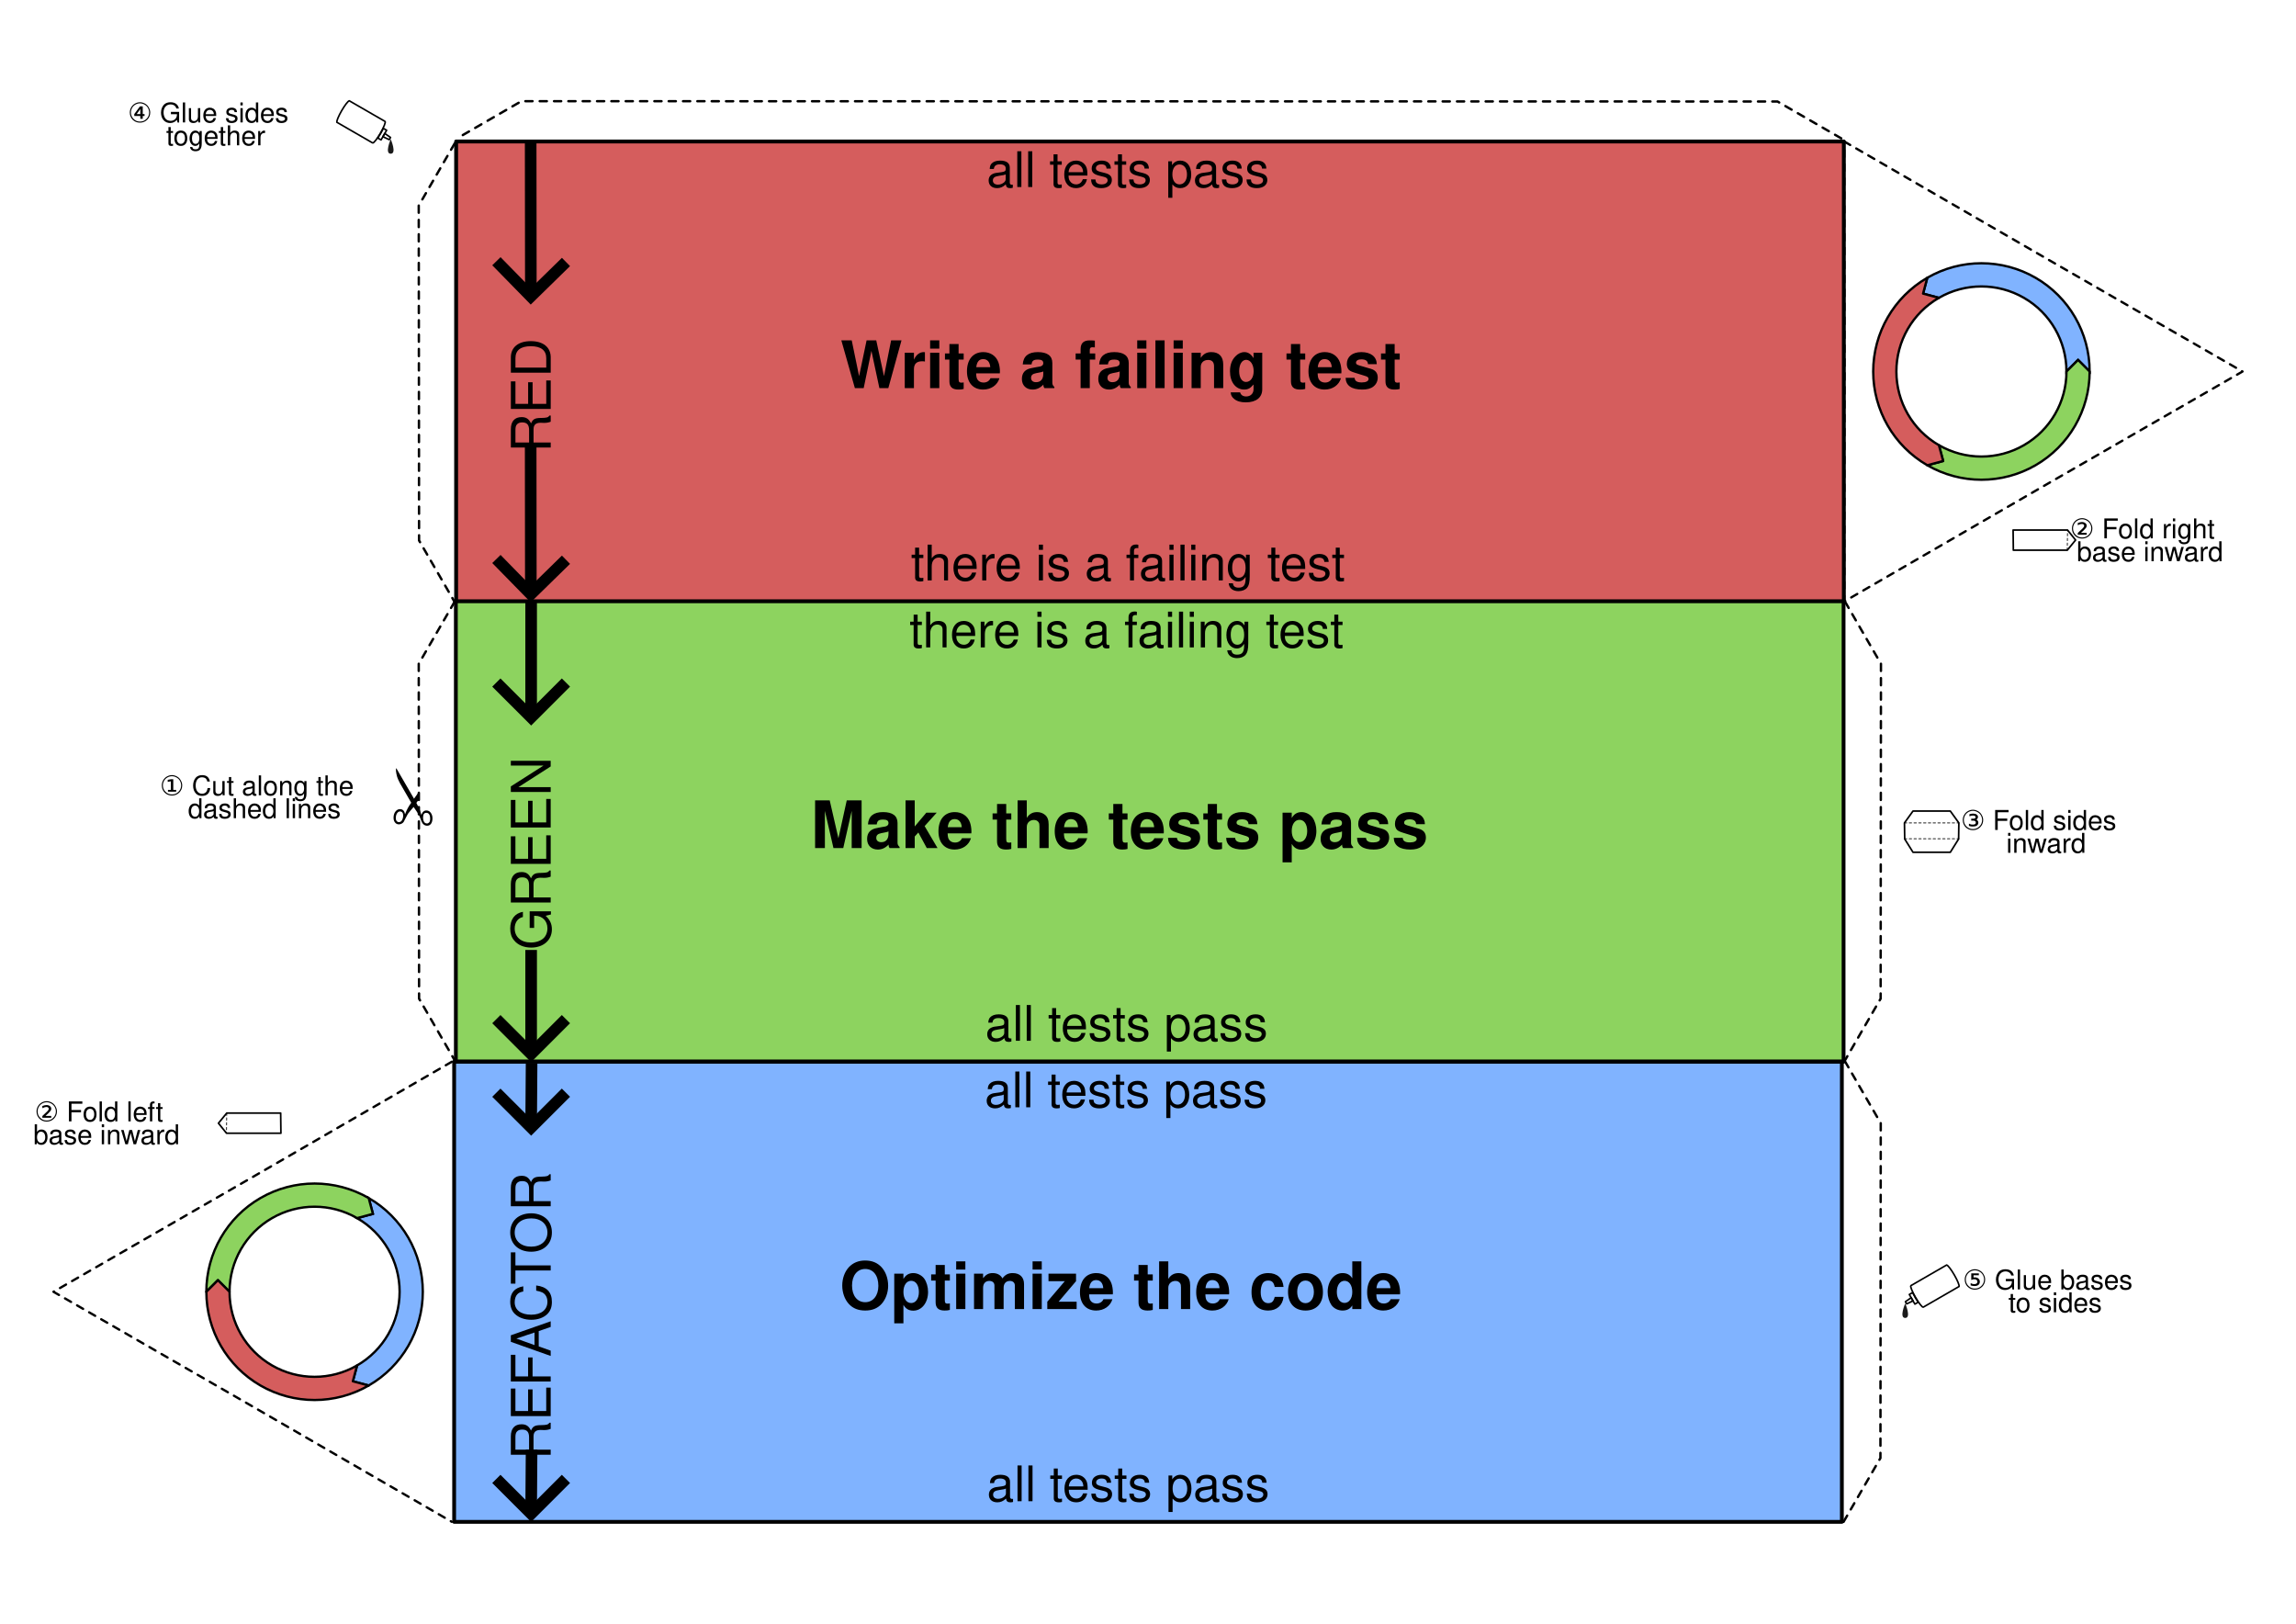
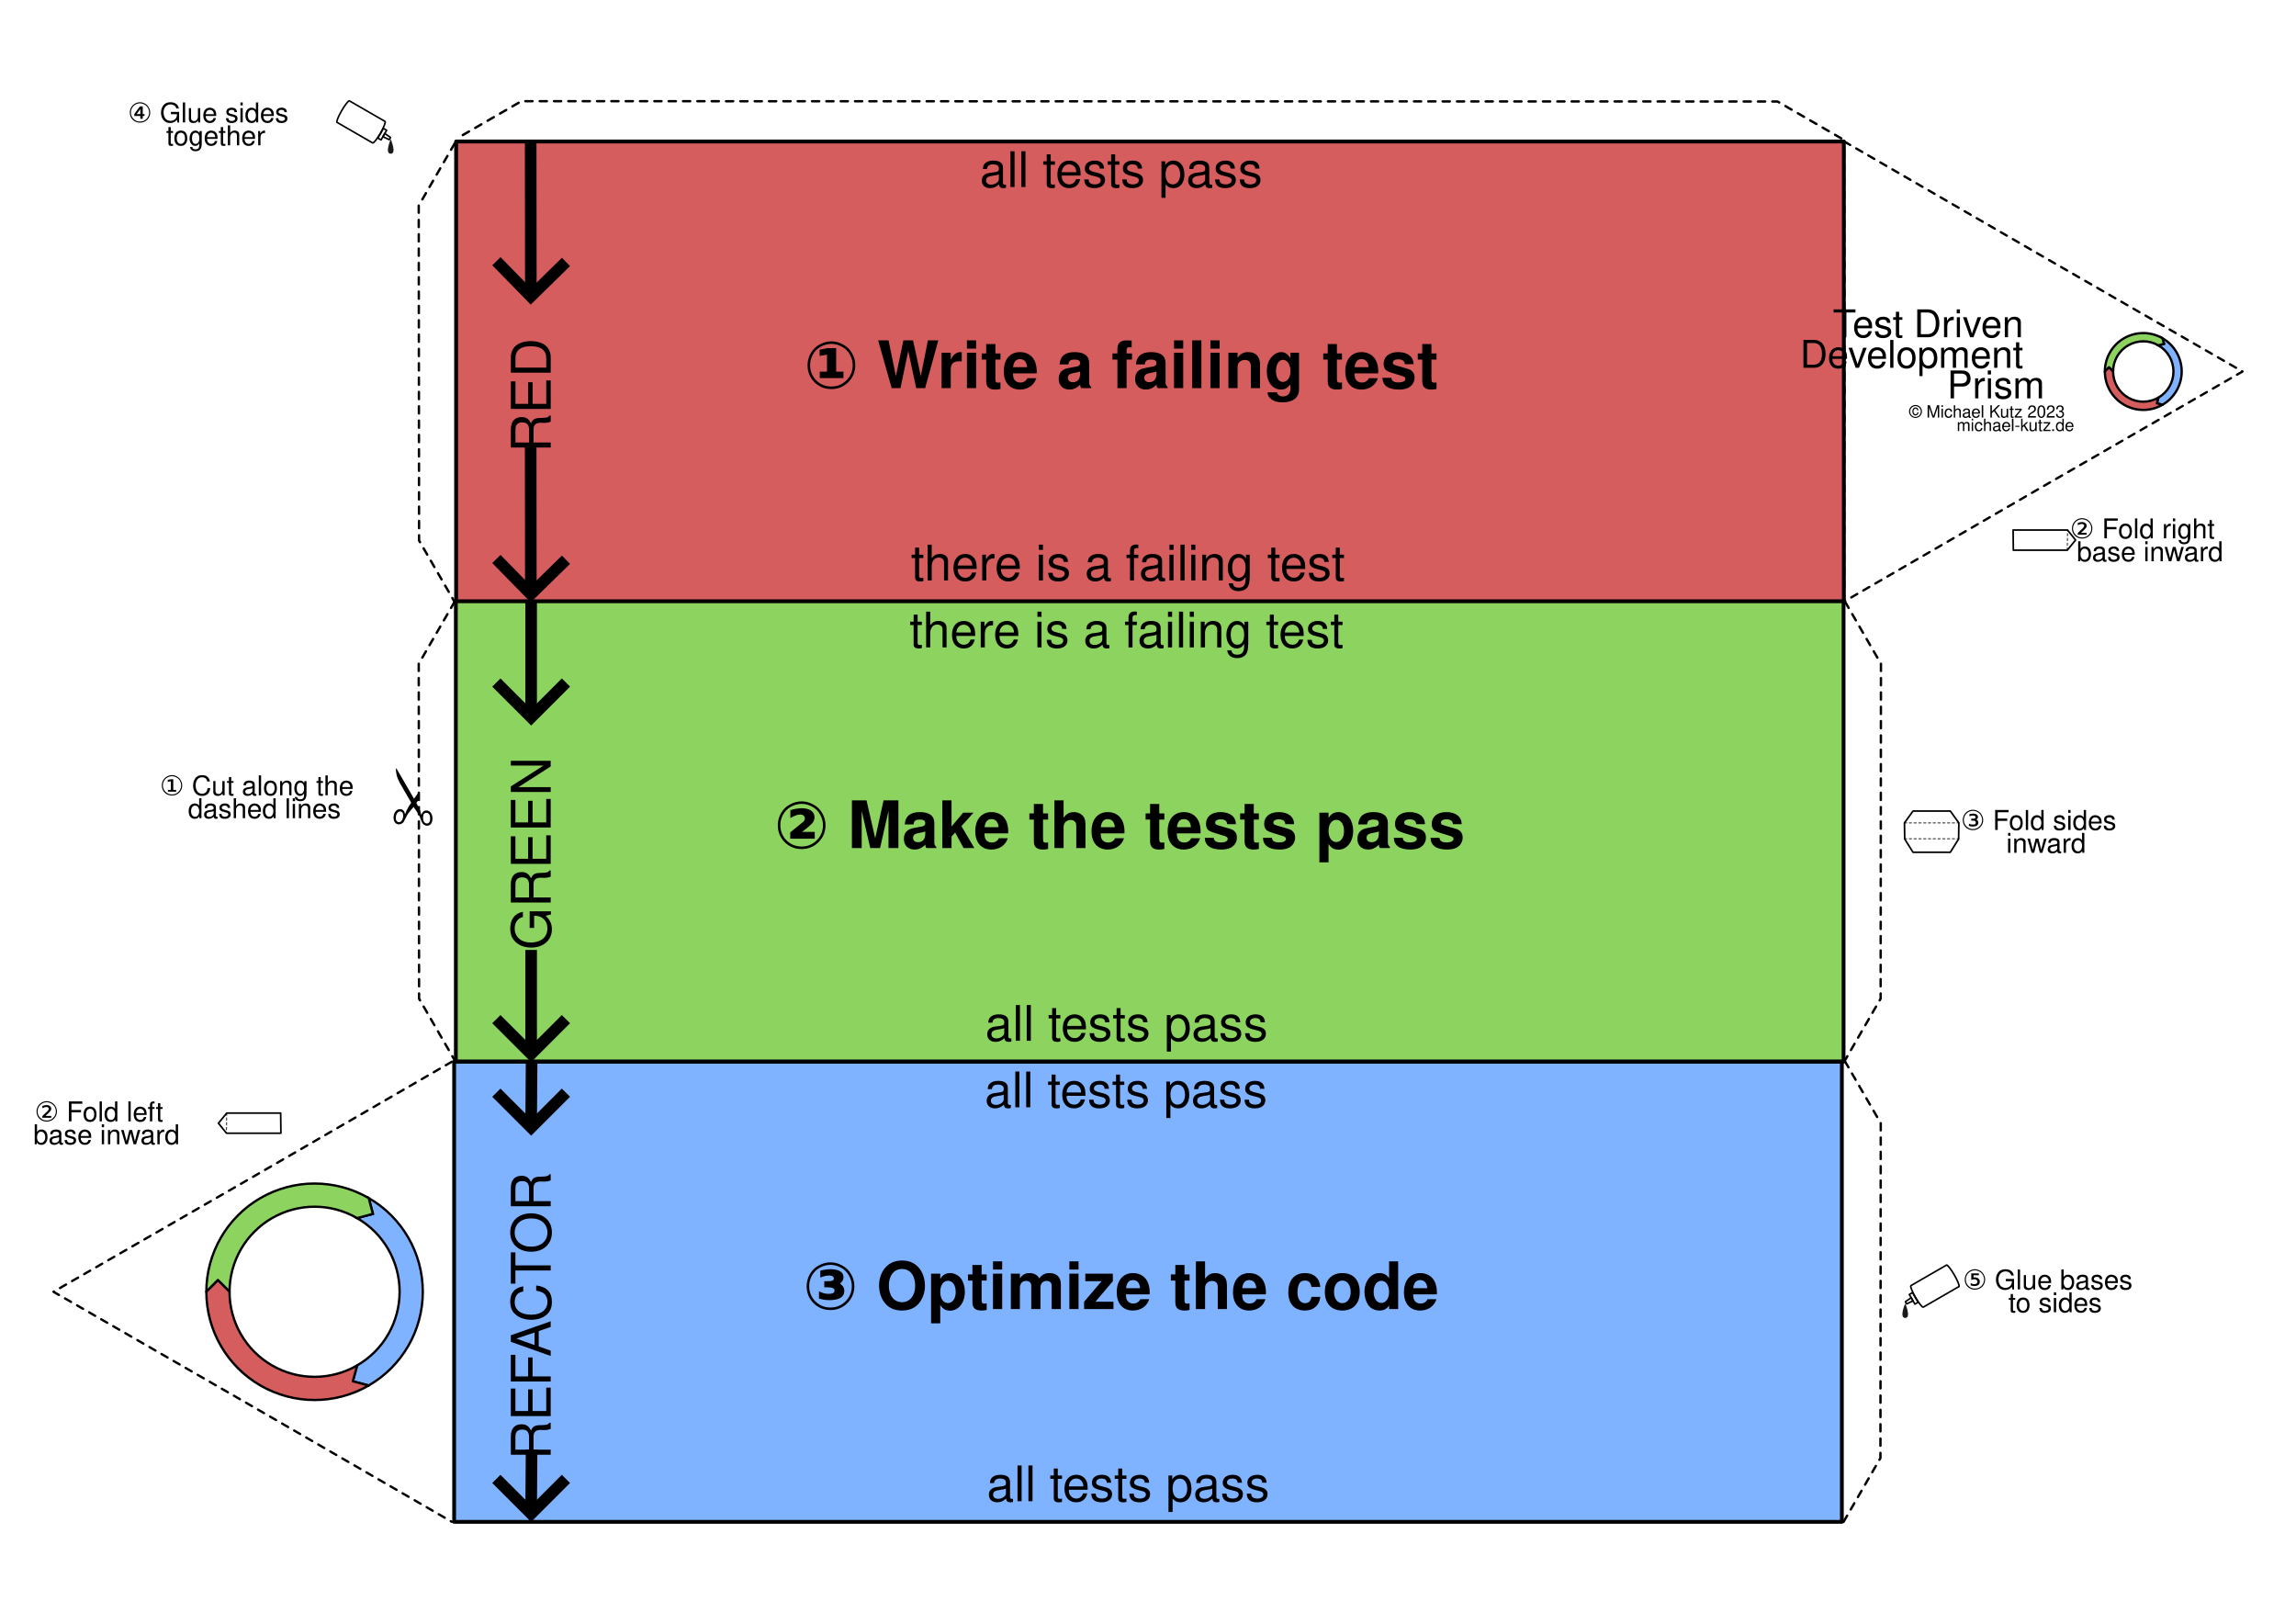
<svg xmlns="http://www.w3.org/2000/svg" width="297mm" height="210mm" version="1.1" viewBox="0 0 297 210" xml:space="preserve" id="svg94">
  <defs id="defs94">
    <marker style="overflow:visible" id="marker8" refX="0" refY="0" orient="auto-start-reverse" markerWidth="1" markerHeight="1" viewBox="0 0 1 1" preserveAspectRatio="xMidYMid">
      <path style="fill:none;stroke:context-stroke;stroke-width:1;stroke-linecap:butt" d="M 3,-3 0,0 3,3" transform="rotate(180,0.125,0)" id="path8" />
    </marker>
    <marker style="overflow:visible" id="ArrowWide" refX="0" refY="0" orient="auto-start-reverse" markerWidth="1" markerHeight="1" viewBox="0 0 1 1" preserveAspectRatio="xMidYMid">
      <path style="fill:none;stroke:context-stroke;stroke-width:1;stroke-linecap:butt" d="M 3,-3 0,0 3,3" transform="rotate(180,0.125,0)" id="path7" />
    </marker>
  </defs>
  <rect style="fill:#d55d5d;fill-opacity:1;stroke:#000000;stroke-width:0.5;stroke-linecap:round;stroke-linejoin:round;stroke-dasharray:none;stroke-opacity:1" id="rect1" width="179.509" height="59.509" x="59.003" y="18.298" />
  <rect style="fill:#80b3ff;fill-opacity:1;stroke:#000000;stroke-width:0.491;stroke-linecap:round;stroke-linejoin:round;stroke-opacity:1" id="rect2" width="179.509" height="59.509" x="58.746" y="137.316" />
  <rect style="fill:#8dd35f;fill-opacity:1;stroke:#000000;stroke-width:0.491;stroke-linecap:round;stroke-linejoin:round;stroke-opacity:1" id="rect4" width="179.509" height="59.509" x="58.967" y="77.767" />
  <g id="g9" transform="matrix(-1.029682,0,0,1.029682,279.0305,105.1038)">
    <path id="rect57" style="fill:none;stroke:#000000;stroke-width:0.2;stroke-linecap:round;stroke-linejoin:round;stroke-dasharray:none;stroke-dashoffset:0;stroke-opacity:1" d="m 30.35,60.878 a 0.234,1.56 30 0 0 0.578,-1.468 l -4.471,-2.581 -0.023,-0.013 -0.005,0.009 a 0.234,1.56 30 0 0 -0.954,1.238 0.234,1.56 30 0 0 -0.595,1.445 l -0.005,0.009 0.023,0.013 4.471,2.581 a 0.234,1.56 30 0 0 0.983,-1.234 z" />
    <path id="rect58" style="fill:none;stroke:#000000;stroke-width:0.2;stroke-linecap:round;stroke-linejoin:round;stroke-dasharray:none;stroke-dashoffset:0;stroke-opacity:1" d="m 31.127,60.518 -0.412,-0.238 a 0.234,1.56 30 0 1 -0.329,0.619 0.234,1.56 30 0 1 -0.372,0.594 l 0.412,0.238 z" />
    <path id="rect59" style="fill:none;stroke:#000000;stroke-width:0.2;stroke-linecap:round;stroke-linejoin:round;stroke-dasharray:none" d="m 31.616,61.425 -0.159,0.276 -0.796,-0.376 0.231,-0.401 z" />
    <path id="path6" style="fill:#1a1a1a;stroke-width:0.209;stroke-linecap:round;stroke-linejoin:round;stroke-dasharray:0.628, 0.628" d="m 31.641,61.64 c 0,0 0.797,1.827 0,1.827 -0.798,0 0,-1.827 0,-1.827 z" />
  </g>
  <g id="g10" transform="rotate(150,261.7117,18.55415)" style="fill:none">
    <path id="path9" style="fill:none;stroke:#000000;stroke-width:0.306;stroke-linecap:round;stroke-linejoin:round;stroke-dasharray:0.919, 0.919;stroke-dashoffset:0" transform="matrix(-0.4898572,-0.8484576,0.8484354,-0.4898444,433.5639,233.7783)" d="m 257.355,-30.479 30.366,0.033 30.366,-0.033 -15.211,26.281 -15.155,26.314 -15.155,-26.314 z" />
  </g>
  <path d="m 238.503,137.407 4.767,-8.247 0.042,-43.308 -4.794,-8.291" style="display:inline;fill:none;stroke:#000000;stroke-width:0.309;stroke-linecap:round;stroke-linejoin:round;stroke-dasharray:0.927, 0.927;stroke-dashoffset:0" id="path10" />
  <path d="m 54.19,102.407 -0.051,1.052 -0.278,0.38 c 0.07,0.16 0.154,0.33 0.252,0.51 0.169,0.318 0.3,0.668 0.393,1.049 0.134,-0.401 0.361,-0.594 0.681,-0.578 0.237,0.011 0.425,0.125 0.565,0.341 0.14,0.216 0.204,0.466 0.19,0.75 -0.014,0.29 -0.086,0.512 -0.216,0.668 -0.13,0.153 -0.298,0.224 -0.504,0.214 -0.334,-0.016 -0.575,-0.222 -0.724,-0.617 l -0.216,-0.563 c -0.04,-0.105 -0.111,-0.243 -0.214,-0.412 -0.106,-0.173 -0.294,-0.45 -0.563,-0.831 -0.129,0.145 -0.249,0.282 -0.359,0.414 l -0.36,0.443 c -0.012,0.011 -0.05,0.077 -0.114,0.2 -0.256,0.507 -0.408,0.799 -0.457,0.878 -0.051,0.079 -0.138,0.153 -0.262,0.222 -0.123,0.067 -0.254,0.097 -0.394,0.09 -0.192,-0.009 -0.351,-0.097 -0.477,-0.262 -0.129,-0.168 -0.186,-0.391 -0.173,-0.67 0.015,-0.312 0.105,-0.566 0.271,-0.761 0.166,-0.196 0.364,-0.288 0.595,-0.277 0.337,0.016 0.544,0.238 0.621,0.666 0.212,-0.573 0.479,-1.07 0.8,-1.489 l -1.468,-2.545 c -0.046,-0.081 -0.118,-0.229 -0.217,-0.446 -0.102,-0.217 -0.177,-0.458 -0.229,-0.723 -0.051,-0.265 -0.073,-0.477 -0.066,-0.635 0.003,-0.061 0.02,-0.099 0.052,-0.115 l 2.288,3.941 z m -2.429,2.541 c -0.145,-0.007 -0.271,0.062 -0.378,0.208 -0.11,0.145 -0.172,0.348 -0.184,0.606 -0.008,0.167 0.025,0.303 0.098,0.407 0.073,0.101 0.168,0.155 0.285,0.16 0.167,0.008 0.302,-0.068 0.404,-0.227 0.1,-0.16 0.155,-0.35 0.166,-0.57 0.009,-0.189 -0.022,-0.332 -0.092,-0.427 -0.073,-0.098 -0.173,-0.151 -0.298,-0.157 z m 3.411,0.181 c -0.278,-0.013 -0.426,0.157 -0.443,0.51 -0.012,0.253 0.022,0.459 0.104,0.616 0.082,0.157 0.207,0.24 0.377,0.248 0.112,0.005 0.21,-0.036 0.295,-0.124 0.085,-0.088 0.132,-0.225 0.141,-0.412 0.011,-0.234 -0.021,-0.429 -0.097,-0.587 -0.079,-0.16 -0.204,-0.244 -0.377,-0.253 z" id="text99-2" style="font-size:8.316px;line-height:0.8;font-family:Sans;-inkscape-font-specification:Sans;text-align:center;text-anchor:middle;stroke-width:0.728;stroke-linecap:round;stroke-linejoin:round" aria-label="✁" />
  <text xml:space="preserve" style="font-style:normal;font-variant:normal;font-weight:normal;font-stretch:normal;font-size:3.528px;line-height:0.8;font-family:Helvetica;-inkscape-font-specification:Helvetica;text-align:center;text-anchor:middle;fill:#000000;fill-opacity:1;stroke:none;stroke-width:0.5;stroke-linecap:round;stroke-linejoin:round;stroke-opacity:1" x="267.32" y="166.762" id="text22">
    <tspan id="tspan22" style="font-style:normal;font-variant:normal;font-weight:normal;font-stretch:normal;font-size:3.528px;font-family:Helvetica;-inkscape-font-specification:Helvetica;text-align:center;text-anchor:middle;fill:#000000;fill-opacity:1;stroke:none;stroke-width:0.5" x="267.32" y="166.762">⑤ Glue bases</tspan>
    <tspan style="font-style:normal;font-variant:normal;font-weight:normal;font-stretch:normal;font-size:3.528px;font-family:Helvetica;-inkscape-font-specification:Helvetica;text-align:center;text-anchor:middle;fill:#000000;fill-opacity:1;stroke:none;stroke-width:0.5" x="267.32" y="169.722" id="tspan27">to sides</tspan>
  </text>
  <text xml:space="preserve" style="font-style:normal;font-variant:normal;font-weight:normal;font-stretch:normal;font-size:3.528px;line-height:0.8;font-family:Helvetica;-inkscape-font-specification:Helvetica;text-align:center;text-anchor:middle;fill:#000000;fill-opacity:1;stroke:none;stroke-width:0.5;stroke-linecap:round;stroke-linejoin:round;stroke-opacity:1" x="35.668" y="102.861" id="text49">
    <tspan style="font-style:normal;font-variant:normal;font-weight:normal;font-stretch:normal;font-size:3.528px;font-family:Helvetica;-inkscape-font-specification:Helvetica;text-align:center;text-anchor:middle;fill:#000000;fill-opacity:1;stroke:none;stroke-width:0.5" x="35.668" y="102.861" id="tspan49">① Cut along the</tspan>
    <tspan style="font-style:normal;font-variant:normal;font-weight:normal;font-stretch:normal;font-size:3.528px;font-family:Helvetica;-inkscape-font-specification:Helvetica;text-align:center;text-anchor:middle;fill:#000000;fill-opacity:1;stroke:none;stroke-width:0.5" x="35.668" y="105.822" id="tspan50">dashed lines</tspan>
  </text>
  <g id="g59" transform="matrix(0.8660254,0.5,0.5,-0.8660254,-200.6378,22.7893)" style="fill:none">
    <path id="path59" style="fill:none;stroke:#000000;stroke-width:0.306;stroke-linecap:round;stroke-linejoin:round;stroke-dasharray:0.919, 0.919;stroke-dashoffset:0" transform="matrix(-0.4898572,-0.8484576,0.8484354,-0.4898444,433.5639,233.7783)" d="m 257.355,-30.479 30.366,0.033 30.366,-0.033 -15.211,26.281 -15.155,26.314" />
  </g>
  <g id="g77" transform="translate(4.365245,-28.4028)">
    <path id="path1" style="fill:none;stroke:#000000;stroke-width:0.214;stroke-linecap:round;stroke-linejoin:round" d="m 248.992,136.914 0.031,-2.08 -1.105,-1.535 h -4.827 l -1.105,1.535 0.032,2.08 1.074,1.716 h 4.827 z" />
    <path style="fill:none;stroke:#000000;stroke-width:0.103;stroke-linecap:round;stroke-linejoin:round;stroke-dasharray:0.309, 0.309;stroke-dashoffset:0;stroke-opacity:1" d="m 241.985,134.834 h 7.038" id="path2" />
    <path style="fill:none;stroke:#000000;stroke-width:0.103;stroke-linecap:round;stroke-linejoin:round;stroke-dasharray:0.309, 0.309;stroke-dashoffset:0;stroke-opacity:1" d="m 241.985,136.883 h 7.038" id="path2-3" />
  </g>
  <path d="m 238.476,196.825 4.767,-8.247 0.042,-43.308 -4.794,-8.291" style="display:inline;fill:none;stroke:#000000;stroke-width:0.309;stroke-linecap:round;stroke-linejoin:round;stroke-dasharray:0.927, 0.927;stroke-dashoffset:0" id="path3" />
  <path d="m 58.975,137.407 -4.767,-8.247 -0.042,-43.308 4.794,-8.291" style="display:inline;fill:none;stroke:#000000;stroke-width:0.309;stroke-linecap:round;stroke-linejoin:round;stroke-dasharray:0.927, 0.927;stroke-dashoffset:0" id="path10-7" />
  <path d="m 58.974,78.148 -4.767,-8.247 -0.042,-43.308 4.794,-8.291" style="display:inline;fill:none;stroke:#000000;stroke-width:0.309;stroke-linecap:round;stroke-linejoin:round;stroke-dasharray:0.927, 0.927;stroke-dashoffset:0" id="path3-3" />
  <text xml:space="preserve" style="font-style:normal;font-variant:normal;font-weight:normal;font-stretch:normal;font-size:3.528px;line-height:0.8;font-family:Helvetica;-inkscape-font-specification:Helvetica;text-align:center;text-anchor:middle;fill:#000000;fill-opacity:1;stroke:none;stroke-width:0.5;stroke-linecap:round;stroke-linejoin:round;stroke-opacity:1" x="266.148" y="107.333" id="text4">
    <tspan style="font-style:normal;font-variant:normal;font-weight:normal;font-stretch:normal;font-size:3.528px;font-family:Helvetica;-inkscape-font-specification:Helvetica;text-align:center;text-anchor:middle;fill:#000000;fill-opacity:1;stroke:none;stroke-width:0.5" x="266.148" y="107.333" id="tspan4">③ Fold sides</tspan>
    <tspan style="font-style:normal;font-variant:normal;font-weight:normal;font-stretch:normal;font-size:3.528px;font-family:Helvetica;-inkscape-font-specification:Helvetica;text-align:center;text-anchor:middle;fill:#000000;fill-opacity:1;stroke:none;stroke-width:0.5" x="266.148" y="110.293" id="tspan5">inward</tspan>
  </text>
  <text xml:space="preserve" style="font-size:7.056px;line-height:0.8;font-family:Helvetica;-inkscape-font-specification:Helvetica;text-align:center;text-anchor:middle;fill:#d55d5d;fill-opacity:1;stroke:#80b3ff;stroke-width:2;stroke-linecap:butt;stroke-linejoin:miter;stroke-dasharray:none;stroke-opacity:1" x="-48.19" y="71.237" id="text16" transform="rotate(-90)">
    <tspan id="tspan16" style="font-size:7.056px;fill:#000000;stroke:none;stroke-width:2" x="-48.19" y="71.237">RED</tspan>
  </text>
  <text xml:space="preserve" style="font-size:7.056px;line-height:0.8;font-family:Helvetica;-inkscape-font-specification:Helvetica;text-align:center;text-anchor:middle;fill:#d55d5d;fill-opacity:1;stroke:#80b3ff;stroke-width:2;stroke-linecap:butt;stroke-linejoin:miter;stroke-dasharray:none;stroke-opacity:1" x="-107.421" y="71.235" id="text17" transform="rotate(-90)">
    <tspan id="tspan17" style="font-size:7.056px;fill:#000000;stroke:none;stroke-width:2" x="-107.421" y="71.235">GREEN</tspan>
  </text>
  <text xml:space="preserve" style="font-size:7.056px;line-height:0.8;font-family:Helvetica;-inkscape-font-specification:Helvetica;text-align:center;text-anchor:middle;fill:#d55d5d;fill-opacity:1;stroke:#80b3ff;stroke-width:2;stroke-linecap:butt;stroke-linejoin:miter;stroke-dasharray:none;stroke-opacity:1" x="-167.244" y="71.232" id="text18" transform="rotate(-90)">
    <tspan id="tspan18" style="font-size:7.056px;fill:#000000;stroke:none;stroke-width:2" x="-167.244" y="71.232">REFACTOR</tspan>
  </text>
  <text xml:space="preserve" style="font-size:8.467px;line-height:0.8;font-family:Helvetica;-inkscape-font-specification:Helvetica;text-align:center;text-anchor:middle;fill:#d55d5d;fill-opacity:1;stroke:#80b3ff;stroke-width:2;stroke-linecap:butt;stroke-linejoin:miter;stroke-dasharray:none;stroke-opacity:1" x="148.559" y="50.196" id="text23">
-     <tspan id="tspan23" style="font-weight:bold;font-size:8.467px;fill:#000000;stroke:none;stroke-width:2" x="148.559" y="50.196">Write a failing test</tspan>
+     <tspan id="tspan23" style="font-weight:bold;font-size:8.467px;fill:#000000;stroke:none;stroke-width:2" x="148.559" y="50.196">① Write a failing test</tspan>
  </text>
  <text xml:space="preserve" style="font-size:6.35px;line-height:0.8;font-family:Helvetica;-inkscape-font-specification:Helvetica;text-align:center;text-anchor:middle;fill:#d55d5d;fill-opacity:1;stroke:#80b3ff;stroke-width:2;stroke-linecap:butt;stroke-linejoin:miter;stroke-dasharray:none;stroke-opacity:1" x="148.377" y="134.61" id="text24">
    <tspan id="tspan24" style="font-size:6.35px;fill:#000000;stroke:none;stroke-width:2" x="148.377" y="134.61">all tests pass</tspan>
  </text>
  <text xml:space="preserve" style="font-size:8.467px;line-height:0.8;font-family:Helvetica;-inkscape-font-specification:Helvetica;text-align:center;text-anchor:middle;fill:#d55d5d;fill-opacity:1;stroke:#80b3ff;stroke-width:2;stroke-linecap:butt;stroke-linejoin:miter;stroke-dasharray:none;stroke-opacity:1" x="148.519" y="169.307" id="text25">
-     <tspan id="tspan25" style="font-weight:bold;font-size:8.467px;fill:#000000;stroke:none;stroke-width:2" x="148.519" y="169.307">Optimize the code</tspan>
+     <tspan id="tspan25" style="font-weight:bold;font-size:8.467px;fill:#000000;stroke:none;stroke-width:2" x="148.519" y="169.307">③ Optimize the code</tspan>
  </text>
  <text xml:space="preserve" style="font-size:6.35px;line-height:0.8;font-family:Helvetica;-inkscape-font-specification:Helvetica;text-align:center;text-anchor:middle;fill:#d55d5d;fill-opacity:1;stroke:#80b3ff;stroke-width:2;stroke-linecap:butt;stroke-linejoin:miter;stroke-dasharray:none;stroke-opacity:1" x="148.559" y="24.19" id="text26">
-     <tspan id="tspan26" style="font-size:6.35px;fill:#000000;stroke:none;stroke-width:2" x="148.559" y="24.19">all tests pass</tspan>
+     <tspan id="tspan26" style="font-size:6.35px;fill:#000000;stroke:none;stroke-width:2" x="148.559" y="24.19">all tests pass </tspan>
  </text>
  <text xml:space="preserve" style="font-size:6.35px;line-height:0.8;font-family:Helvetica;-inkscape-font-specification:Helvetica;text-align:center;text-anchor:middle;fill:#d55d5d;fill-opacity:1;stroke:#80b3ff;stroke-width:2;stroke-linecap:butt;stroke-linejoin:miter;stroke-dasharray:none;stroke-opacity:1" x="148.567" y="75.065" id="text28">
    <tspan id="tspan28" style="font-size:6.35px;fill:#000000;stroke:none;stroke-width:2" x="148.567" y="75.065">there is a failing test</tspan>
  </text>
  <text xml:space="preserve" style="font-size:6.35px;line-height:0.8;font-family:Helvetica;-inkscape-font-specification:Helvetica;text-align:center;text-anchor:middle;fill:#d55d5d;fill-opacity:1;stroke:#80b3ff;stroke-width:2;stroke-linecap:butt;stroke-linejoin:miter;stroke-dasharray:none;stroke-opacity:1" x="148.377" y="83.729" id="text29">
    <tspan id="tspan29" style="font-size:6.35px;fill:#000000;stroke:none;stroke-width:2" x="148.377" y="83.729">there is a failing test</tspan>
  </text>
  <text xml:space="preserve" style="font-size:8.467px;line-height:0.8;font-family:Helvetica;-inkscape-font-specification:Helvetica;text-align:center;text-anchor:middle;fill:#d55d5d;fill-opacity:1;stroke:#80b3ff;stroke-width:2;stroke-linecap:butt;stroke-linejoin:miter;stroke-dasharray:none;stroke-opacity:1" x="148.341" y="109.686" id="text30">
-     <tspan id="tspan30" style="font-weight:bold;font-size:8.467px;fill:#000000;stroke:none;stroke-width:2" x="148.341" y="109.686">Make the tests pass</tspan>
+     <tspan id="tspan30" style="font-weight:bold;font-size:8.467px;fill:#000000;stroke:none;stroke-width:2" x="148.341" y="109.686">② Make the tests pass</tspan>
  </text>
  <text xml:space="preserve" style="font-size:6.35px;line-height:0.8;font-family:Helvetica;-inkscape-font-specification:Helvetica;text-align:center;text-anchor:middle;fill:#d55d5d;fill-opacity:1;stroke:#80b3ff;stroke-width:2;stroke-linecap:butt;stroke-linejoin:miter;stroke-dasharray:none;stroke-opacity:1" x="148.305" y="143.212" id="text31">
    <tspan id="tspan31" style="font-size:6.35px;fill:#000000;stroke:none;stroke-width:2" x="148.305" y="143.212">all tests pass</tspan>
  </text>
  <text xml:space="preserve" style="font-size:6.35px;line-height:0.8;font-family:Helvetica;-inkscape-font-specification:Helvetica;text-align:center;text-anchor:middle;fill:#d55d5d;fill-opacity:1;stroke:#80b3ff;stroke-width:2;stroke-linecap:butt;stroke-linejoin:miter;stroke-dasharray:none;stroke-opacity:1" x="148.591" y="194.159" id="text32">
    <tspan id="tspan32" style="font-size:6.35px;fill:#000000;stroke:none;stroke-width:2" x="148.591" y="194.159">all tests pass</tspan>
  </text>
-   <path id="path41-1" style="color:#000000;fill:#80b3ff;stroke:#000000;stroke-width:0.3;stroke-dasharray:none" d="m 47.692,179.194 c 4.33,-2.5 7,-7.126 7,-12.125 10e-7,-4.999 -2.671,-9.623 -7,-12.123 l 0.549,2.048 -2.049,0.549 c 3.405,1.966 5.5,5.593 5.5,9.525 10e-7,3.932 -2.095,7.561 -5.5,9.528 l -0.549,2.049 z" />
-   <path id="path45" style="color:#000000;fill:#8dd35f;stroke:#000000;stroke-width:0.3;stroke-linejoin:round;stroke-dasharray:none" d="m 29.692,167.071 c -1e-6,-3.932 2.094,-7.561 5.5,-9.528 3.405,-1.966 7.595,-1.966 11,0 l -5.17e-4,5.2e-4 2.049,-0.549 -0.549,-2.048 c -4.33,-2.5 -9.67,-2.5 -14,0 -4.329,2.499 -7,7.125 -7,12.123 l 1.5,-1.5 1.5,1.5 -0.021,0.001 z m -2.98,0 -0.02,-0.001 v 0.001 z" />
-   <path id="path43" style="color:#000000;fill:#d55d5d;stroke:#000000;stroke-width:0.3;stroke-linejoin:round;stroke-dasharray:none" d="m 40.693,181.069 c 2.417,0 4.834,-0.625 6.999,-1.875 l -2.049,-0.549 0.549,-2.048 c -3.405,1.966 -7.595,1.966 -11,-5.2e-4 -3.405,-1.966 -5.5,-5.593 -5.5,-9.526 H 29.671 l 0.021,-0.001 -1.5,-1.5 -1.5,1.5 0.021,0.001 h -0.02 c -1e-6,4.999 2.671,9.623 7,12.123 2.165,1.25 4.582,1.875 7,1.875 z m 5.499,-4.472 0.005,0.007 -0.004,-0.008 h -5.17e-4 z" />
-   <g id="g53-6" transform="matrix(-0.5,0.8660254,0.8660254,0.5,266.7258,24.75948)" style="stroke:none">
-     <path id="path41-1-8" style="color:#000000;fill:#80b3ff;stroke:#000000;stroke-width:0.3;stroke-dasharray:none;stroke-opacity:1" d="m 18.377,-9.502 c -4.33,2.5 -7,7.126 -7,12.125 -1e-6,4.999 2.671,9.623 7,12.123 l -0.549,-2.048 2.049,-0.549 C 16.472,10.182 14.377,6.555 14.377,2.623 c -10e-7,-3.932 2.095,-7.561 5.5,-9.528 l 0.549,-2.049 z" />
-     <path id="path45-6" style="color:#000000;fill:#8dd35f;stroke:#000000;stroke-linejoin:round;stroke-width:0.3;stroke-dasharray:none;stroke-opacity:1" d="m 36.377,2.621 c 10e-7,3.932 -2.094,7.561 -5.5,9.528 -3.405,1.966 -7.595,1.966 -11,0 l 5.17e-4,-5.16e-4 -2.049,0.549 0.549,2.048 c 4.33,2.5 9.67,2.5 14,0 4.329,-2.499 7,-7.125 7,-12.123 l -1.5,1.5 -1.5,-1.5 0.021,-0.001 z m 2.98,0 0.02,0.001 v -0.001 z" />
-     <path id="path43-9" style="color:#000000;fill:#d55d5d;stroke:#000000;stroke-linejoin:round;stroke-width:0.3;stroke-dasharray:none;stroke-opacity:1" d="m 25.377,-11.377 c -2.417,0 -4.834,0.625 -6.999,1.875 l 2.049,0.549 -0.549,2.048 c 3.405,-1.966 7.595,-1.966 11,5.168e-4 3.405,1.966 5.5,5.593 5.5,9.526 h 0.021 l -0.021,0.001 1.5,1.5 1.5,-1.5 -0.021,-0.001 h 0.02 c 10e-7,-4.999 -2.671,-9.623 -7,-12.123 -2.165,-1.25 -4.582,-1.875 -7,-1.875 z m -5.499,4.472 -0.005,-0.007 0.004,0.008 h 5.17e-4 z" />
+   <g id="g13">
+     <path id="path41-1" style="color:#000000;fill:#80b3ff;stroke:#000000;stroke-width:0.3;stroke-dasharray:none" d="m 47.692,179.194 c 4.33,-2.5 7,-7.126 7,-12.125 10e-7,-4.999 -2.671,-9.623 -7,-12.123 l 0.549,2.048 -2.049,0.549 c 3.405,1.966 5.5,5.593 5.5,9.525 10e-7,3.932 -2.095,7.561 -5.5,9.528 l -0.549,2.049 z" />
+     <path id="path45" style="color:#000000;fill:#8dd35f;stroke:#000000;stroke-width:0.3;stroke-linejoin:round;stroke-dasharray:none" d="m 29.692,167.071 c -1e-6,-3.932 2.094,-7.561 5.5,-9.528 3.405,-1.966 7.595,-1.966 11,0 l -5.17e-4,5.2e-4 2.049,-0.549 -0.549,-2.048 c -4.33,-2.5 -9.67,-2.5 -14,0 -4.329,2.499 -7,7.125 -7,12.123 l 1.5,-1.5 1.5,1.5 -0.021,0.001 z m -2.98,0 -0.02,-0.001 v 0.001 z" />
+     <path id="path43" style="color:#000000;fill:#d55d5d;stroke:#000000;stroke-width:0.3;stroke-linejoin:round;stroke-dasharray:none" d="m 40.693,181.069 c 2.417,0 4.834,-0.625 6.999,-1.875 l -2.049,-0.549 0.549,-2.048 c -3.405,1.966 -7.595,1.966 -11,-5.2e-4 -3.405,-1.966 -5.5,-5.593 -5.5,-9.526 H 29.671 l 0.021,-0.001 -1.5,-1.5 -1.5,1.5 0.021,0.001 h -0.02 c -1e-6,4.999 2.671,9.623 7,12.123 2.165,1.25 4.582,1.875 7,1.875 z m 5.499,-4.472 0.005,0.007 -0.004,-0.008 h -5.17e-4 z" />
  </g>
  <g id="g80" transform="translate(0.2573675,-3.327489)">
    <text xml:space="preserve" style="font-style:normal;font-variant:normal;font-weight:normal;font-stretch:normal;font-size:3.528px;line-height:0.8;font-family:Helvetica;-inkscape-font-specification:Helvetica;text-align:center;text-anchor:middle;fill:#000000;fill-opacity:1;stroke:none;stroke-width:0.5;stroke-linecap:round;stroke-linejoin:round;stroke-opacity:1" x="280.303" y="72.952" id="text56">
      <tspan style="font-style:normal;font-variant:normal;font-weight:normal;font-stretch:normal;font-size:3.528px;font-family:Helvetica;-inkscape-font-specification:Helvetica;text-align:center;text-anchor:middle;fill:#000000;fill-opacity:1;stroke:none;stroke-width:0.5" x="280.303" y="72.952" id="tspan55">② Fold right</tspan>
      <tspan style="font-style:normal;font-variant:normal;font-weight:normal;font-stretch:normal;font-size:3.528px;font-family:Helvetica;-inkscape-font-specification:Helvetica;text-align:center;text-anchor:middle;fill:#000000;fill-opacity:1;stroke:none;stroke-width:0.5" x="280.303" y="75.912" id="tspan56">base inward</tspan>
    </text>
    <g id="g63" transform="rotate(180,234.9616,40.67018)">
      <g id="g62" transform="matrix(-1.029682,0,0,-1.029682,231.847,176.8534)">
        <g id="g61" transform="matrix(1,0,0,-1,0,325.6613)">
          <path id="path60" style="fill:none;stroke:#000000;stroke-width:0.208;stroke-linecap:round;stroke-linejoin:round" d="m 21.467,160.561 -0.031,2.534 h 6.835 l 1.013,-1.259 -1.043,-1.275 z" />
          <path style="fill:none;stroke:#000000;stroke-width:0.1;stroke-linecap:round;stroke-linejoin:round;stroke-dasharray:0.3, 0.3;stroke-dashoffset:0;stroke-opacity:1" d="m 28.241,160.561 0.031,2.534" id="path61" />
        </g>
      </g>
    </g>
  </g>
  <g id="g79" transform="translate(0.2573675,7.255845)">
    <g id="g64" transform="translate(-29.55693,127.026)">
      <g id="g60" transform="matrix(-1.029682,0,0,-1.029682,87.70946,179.6761)">
        <g id="g57" transform="matrix(1,0,0,-1,0,325.6613)">
          <path id="path56" style="fill:none;stroke:#000000;stroke-width:0.208;stroke-linecap:round;stroke-linejoin:round" d="m 21.467,160.561 -0.031,2.534 h 6.835 l 1.013,-1.259 -1.043,-1.275 z" />
          <path style="fill:none;stroke:#000000;stroke-width:0.1;stroke-linecap:round;stroke-linejoin:round;stroke-dasharray:0.3, 0.3;stroke-dashoffset:0;stroke-opacity:1" d="m 28.241,160.561 0.031,2.534" id="path57" />
        </g>
      </g>
    </g>
    <text xml:space="preserve" style="font-style:normal;font-variant:normal;font-weight:normal;font-stretch:normal;font-size:3.528px;line-height:0.8;font-family:Helvetica;-inkscape-font-specification:Helvetica;text-align:center;text-anchor:middle;fill:#000000;fill-opacity:1;stroke:none;stroke-width:0.5;stroke-linecap:round;stroke-linejoin:round;stroke-opacity:1" x="15.966" y="137.775" id="text65">
      <tspan style="font-style:normal;font-variant:normal;font-weight:normal;font-stretch:normal;font-size:3.528px;font-family:Helvetica;-inkscape-font-specification:Helvetica;text-align:center;text-anchor:middle;fill:#000000;fill-opacity:1;stroke:none;stroke-width:0.5" x="15.966" y="137.775" id="tspan64">② Fold left</tspan>
      <tspan style="font-style:normal;font-variant:normal;font-weight:normal;font-stretch:normal;font-size:3.528px;font-family:Helvetica;-inkscape-font-specification:Helvetica;text-align:center;text-anchor:middle;fill:#000000;fill-opacity:1;stroke:none;stroke-width:0.5" x="15.966" y="140.735" id="tspan65">base inward</tspan>
    </text>
  </g>
  <path d="m 238.175,17.894 -8.247,-4.767 -162.48,-0.042 -8.291,4.794" style="display:inline;fill:none;stroke:#000000;stroke-width:0.309;stroke-linecap:round;stroke-linejoin:round;stroke-dasharray:0.927, 0.927;stroke-dashoffset:0" id="path69" />
  <g id="g78" transform="translate(-4.582939,-181.1676)">
    <g id="g73" transform="matrix(1.029682,0,0,1.029682,22.54496,135.6986)">
      <path id="path70" style="fill:none;stroke:#000000;stroke-width:0.2;stroke-linecap:round;stroke-linejoin:round;stroke-dasharray:none;stroke-dashoffset:0;stroke-opacity:1" d="m 30.35,60.878 a 0.234,1.56 30 0 0 0.578,-1.468 l -4.471,-2.581 -0.023,-0.013 -0.005,0.009 a 0.234,1.56 30 0 0 -0.954,1.238 0.234,1.56 30 0 0 -0.595,1.445 l -0.005,0.009 0.023,0.013 4.471,2.581 a 0.234,1.56 30 0 0 0.983,-1.234 z" />
      <path id="path71" style="fill:none;stroke:#000000;stroke-width:0.2;stroke-linecap:round;stroke-linejoin:round;stroke-dasharray:none;stroke-dashoffset:0;stroke-opacity:1" d="m 31.127,60.518 -0.412,-0.238 a 0.234,1.56 30 0 1 -0.329,0.619 0.234,1.56 30 0 1 -0.372,0.594 l 0.412,0.238 z" />
      <path id="path72" style="fill:none;stroke:#000000;stroke-width:0.2;stroke-linecap:round;stroke-linejoin:round;stroke-dasharray:none" d="m 31.616,61.425 -0.159,0.276 -0.796,-0.376 0.231,-0.401 z" />
      <path id="path73" style="fill:#1a1a1a;stroke-width:0.209;stroke-linecap:round;stroke-linejoin:round;stroke-dasharray:0.628, 0.628" d="m 31.641,61.64 c 0,0 0.797,1.827 0,1.827 -0.798,0 0,-1.827 0,-1.827 z" />
    </g>
    <text xml:space="preserve" style="font-style:normal;font-variant:normal;font-weight:normal;font-stretch:normal;font-size:3.528px;line-height:0.8;font-family:Helvetica;-inkscape-font-specification:Helvetica;text-align:center;text-anchor:middle;fill:#000000;fill-opacity:1;stroke:none;stroke-width:0.5;stroke-linecap:round;stroke-linejoin:round;stroke-opacity:1" x="34.941" y="197.001" id="text74">
      <tspan style="font-style:normal;font-variant:normal;font-weight:normal;font-stretch:normal;font-size:3.528px;font-family:Helvetica;-inkscape-font-specification:Helvetica;text-align:center;text-anchor:middle;fill:#000000;fill-opacity:1;stroke:none;stroke-width:0.5" x="34.941" y="197.001" id="tspan74">④ Glue sides</tspan>
      <tspan style="font-style:normal;font-variant:normal;font-weight:normal;font-stretch:normal;font-size:3.528px;font-family:Helvetica;-inkscape-font-specification:Helvetica;text-align:center;text-anchor:middle;fill:#000000;fill-opacity:1;stroke:none;stroke-width:0.5" x="34.941" y="199.962" id="tspan75">together</tspan>
    </text>
  </g>
  <g id="path4" transform="translate(-0.03957216)">
    <path style="color:#000000;fill:#000000;-inkscape-stroke:none" d="m 67.934,57.308 0.023,19.153 1.5,0.018 -0.023,-19.155 z" id="path20" />
    <g id="g19">
      <path style="color:#000000;fill:#000000;-inkscape-stroke:none" d="m 64.789,71.771 -1.072,1.049 4.975,5.084 5.084,-4.975 -1.049,-1.072 -4.012,3.926 z" id="path19" />
    </g>
  </g>
  <g id="g24" transform="translate(-0.2055872)">
    <path style="color:#000000;fill:#000000;-inkscape-stroke:none" d="m 68.162,122.862 v 13.071 h 1.5 v -13.071 z" id="path15" />
    <g id="g14">
      <path style="color:#000000;fill:#000000;-inkscape-stroke:none" d="m 64.943,131.279 -1.062,1.061 5.031,5.029 5.031,-5.029 -1.062,-1.061 -3.969,3.969 z" id="path14" />
    </g>
  </g>
  <g id="g27" transform="translate(0.54437)">
    <path style="color:#000000;fill:#000000;-inkscape-stroke:none" d="m 67.469,187.472 -0.057,7.926 h 1.5 l 0.057,-7.926 z" id="path16" />
    <g id="g17" transform="translate(-0.7499572,59.46423)">
      <path style="color:#000000;fill:#000000;-inkscape-stroke:none" d="m 64.943,131.279 -1.062,1.061 5.031,5.029 5.031,-5.029 -1.062,-1.061 -3.969,3.969 z" id="path17" />
    </g>
  </g>
  <g id="g23" transform="translate(-0.03957216,-39.04137)">
    <path style="color:#000000;fill:#000000;-inkscape-stroke:none" d="m 67.934,57.308 0.023,19.153 1.5,0.018 -0.023,-19.155 z" id="path21" />
    <g id="g22">
      <path style="color:#000000;fill:#000000;-inkscape-stroke:none" d="m 64.789,72.301 -1.072,1.049 4.975,5.084 5.084,-4.975 -1.049,-1.072 -4.012,3.926 z" id="path22" />
    </g>
  </g>
  <g id="g26" transform="translate(-0.2055872,-44.95809)">
    <path style="color:#000000;fill:#000000;-inkscape-stroke:none" d="m 68.162,122.862 v 14.659 h 1.5 v -14.659 z" id="path24" />
    <g id="g25">
      <path style="color:#000000;fill:#000000;-inkscape-stroke:none" d="m 64.943,132.704 -1.062,1.061 5.031,5.029 5.031,-5.029 -1.062,-1.061 -3.969,3.969 z" id="path25" />
    </g>
  </g>
  <g id="g29" transform="translate(0.54437,-48.89278)">
    <path style="color:#000000;fill:#000000;-inkscape-stroke:none" d="m 67.469,186.414 -0.057,7.926 h 1.5 l 0.057,-7.926 z" id="path27" />
    <g id="g28" transform="translate(-0.7499572,59.46423)">
      <path style="color:#000000;fill:#000000;-inkscape-stroke:none" d="m 64.943,130.221 -1.062,1.061 5.031,5.029 5.031,-5.029 -1.062,-1.061 -3.969,3.969 z" id="path28" />
    </g>
  </g>
+   <g id="g30" transform="matrix(0.3549462,0,0,0.3549458,262.801,-11.25341)" style="stroke-width:2.817">
+     <path id="path13" style="color:#000000;fill:#80b3ff;stroke:#000000;stroke-width:0.845;stroke-dasharray:none" d="m 47.692,179.194 c 4.33,-2.5 7,-7.126 7,-12.125 10e-7,-4.999 -2.671,-9.623 -7,-12.123 l 0.549,2.048 -2.049,0.549 c 3.405,1.966 5.5,5.593 5.5,9.525 10e-7,3.932 -2.095,7.561 -5.5,9.528 l -0.549,2.049 z" />
+     <path id="path18" style="color:#000000;fill:#8dd35f;stroke:#000000;stroke-width:0.845;stroke-linejoin:round;stroke-dasharray:none" d="m 29.692,167.071 c -1e-6,-3.932 2.094,-7.561 5.5,-9.528 3.405,-1.966 7.595,-1.966 11,0 l -5.17e-4,5.2e-4 2.049,-0.549 -0.549,-2.048 c -4.33,-2.5 -9.67,-2.5 -14,0 -4.329,2.499 -7,7.125 -7,12.123 l 1.5,-1.5 1.5,1.5 -0.021,0.001 z m -2.98,0 -0.02,-0.001 v 0.001 z" />
+     <path id="path23" style="color:#000000;fill:#d55d5d;stroke:#000000;stroke-width:0.845;stroke-linejoin:round;stroke-dasharray:none" d="m 40.693,181.069 c 2.417,0 4.834,-0.625 6.999,-1.875 l -2.049,-0.549 0.549,-2.048 c -3.405,1.966 -7.595,1.966 -11,-5.2e-4 -3.405,-1.966 -5.5,-5.593 -5.5,-9.526 H 29.671 l 0.021,-0.001 -1.5,-1.5 -1.5,1.5 0.021,0.001 h -0.02 c -1e-6,4.999 2.671,9.623 7,12.123 2.165,1.25 4.582,1.875 7,1.875 z m 5.499,-4.472 0.005,0.007 -0.004,-0.008 h -5.17e-4 z" />
+   </g>
+   <g id="g113" transform="matrix(1.029682,0,0,1.029682,155.4075,-197.939)" style="display:inline">
+     <text xml:space="preserve" style="font-style:normal;font-variant:normal;font-weight:normal;font-stretch:normal;font-size:2.117px;line-height:0.8;font-family:Helvetica;-inkscape-font-specification:Helvetica;text-align:center;text-anchor:middle;fill:none;fill-opacity:1;stroke:#000000;stroke-width:0.3;stroke-linecap:round;stroke-linejoin:round;stroke-dasharray:none;stroke-dashoffset:0" x="112.585" y="244.678" id="text98">
+       <tspan id="tspan98" style="font-style:normal;font-variant:normal;font-weight:normal;font-stretch:normal;font-size:2.117px;font-family:Helvetica;-inkscape-font-specification:Helvetica;text-align:end;text-anchor:end;fill:#000000;fill-opacity:1;stroke:none;stroke-width:0.3" x="112.585" y="244.678">© Michael Kutz 2023</tspan>
+       <tspan style="font-style:normal;font-variant:normal;font-weight:normal;font-stretch:normal;font-size:2.117px;font-family:Helvetica;-inkscape-font-specification:Helvetica;text-align:end;text-anchor:end;fill:#000000;fill-opacity:1;stroke:none;stroke-width:0.3" x="112.585" y="246.371" id="tspan111">michael-kutz.de</tspan>
+     </text>
+     <text xml:space="preserve" style="font-size:4.797px;line-height:0.8;font-family:Helvetica;-inkscape-font-specification:Helvetica;text-align:end;text-anchor:end;fill:#000000;fill-opacity:1;stroke:none;stroke-width:0.291" x="112.606" y="234.594" id="text11">
+       <tspan id="tspan11" style="stroke-width:0.291" x="112.606" y="234.594">Test Driven</tspan>
+       <tspan style="stroke-width:0.291" x="112.606" y="238.432" id="tspan13">Development</tspan>
+       <tspan style="stroke-width:0.291" x="112.606" y="242.269" id="tspan12">Prism</tspan>
+     </text>
+   </g>
</svg>
